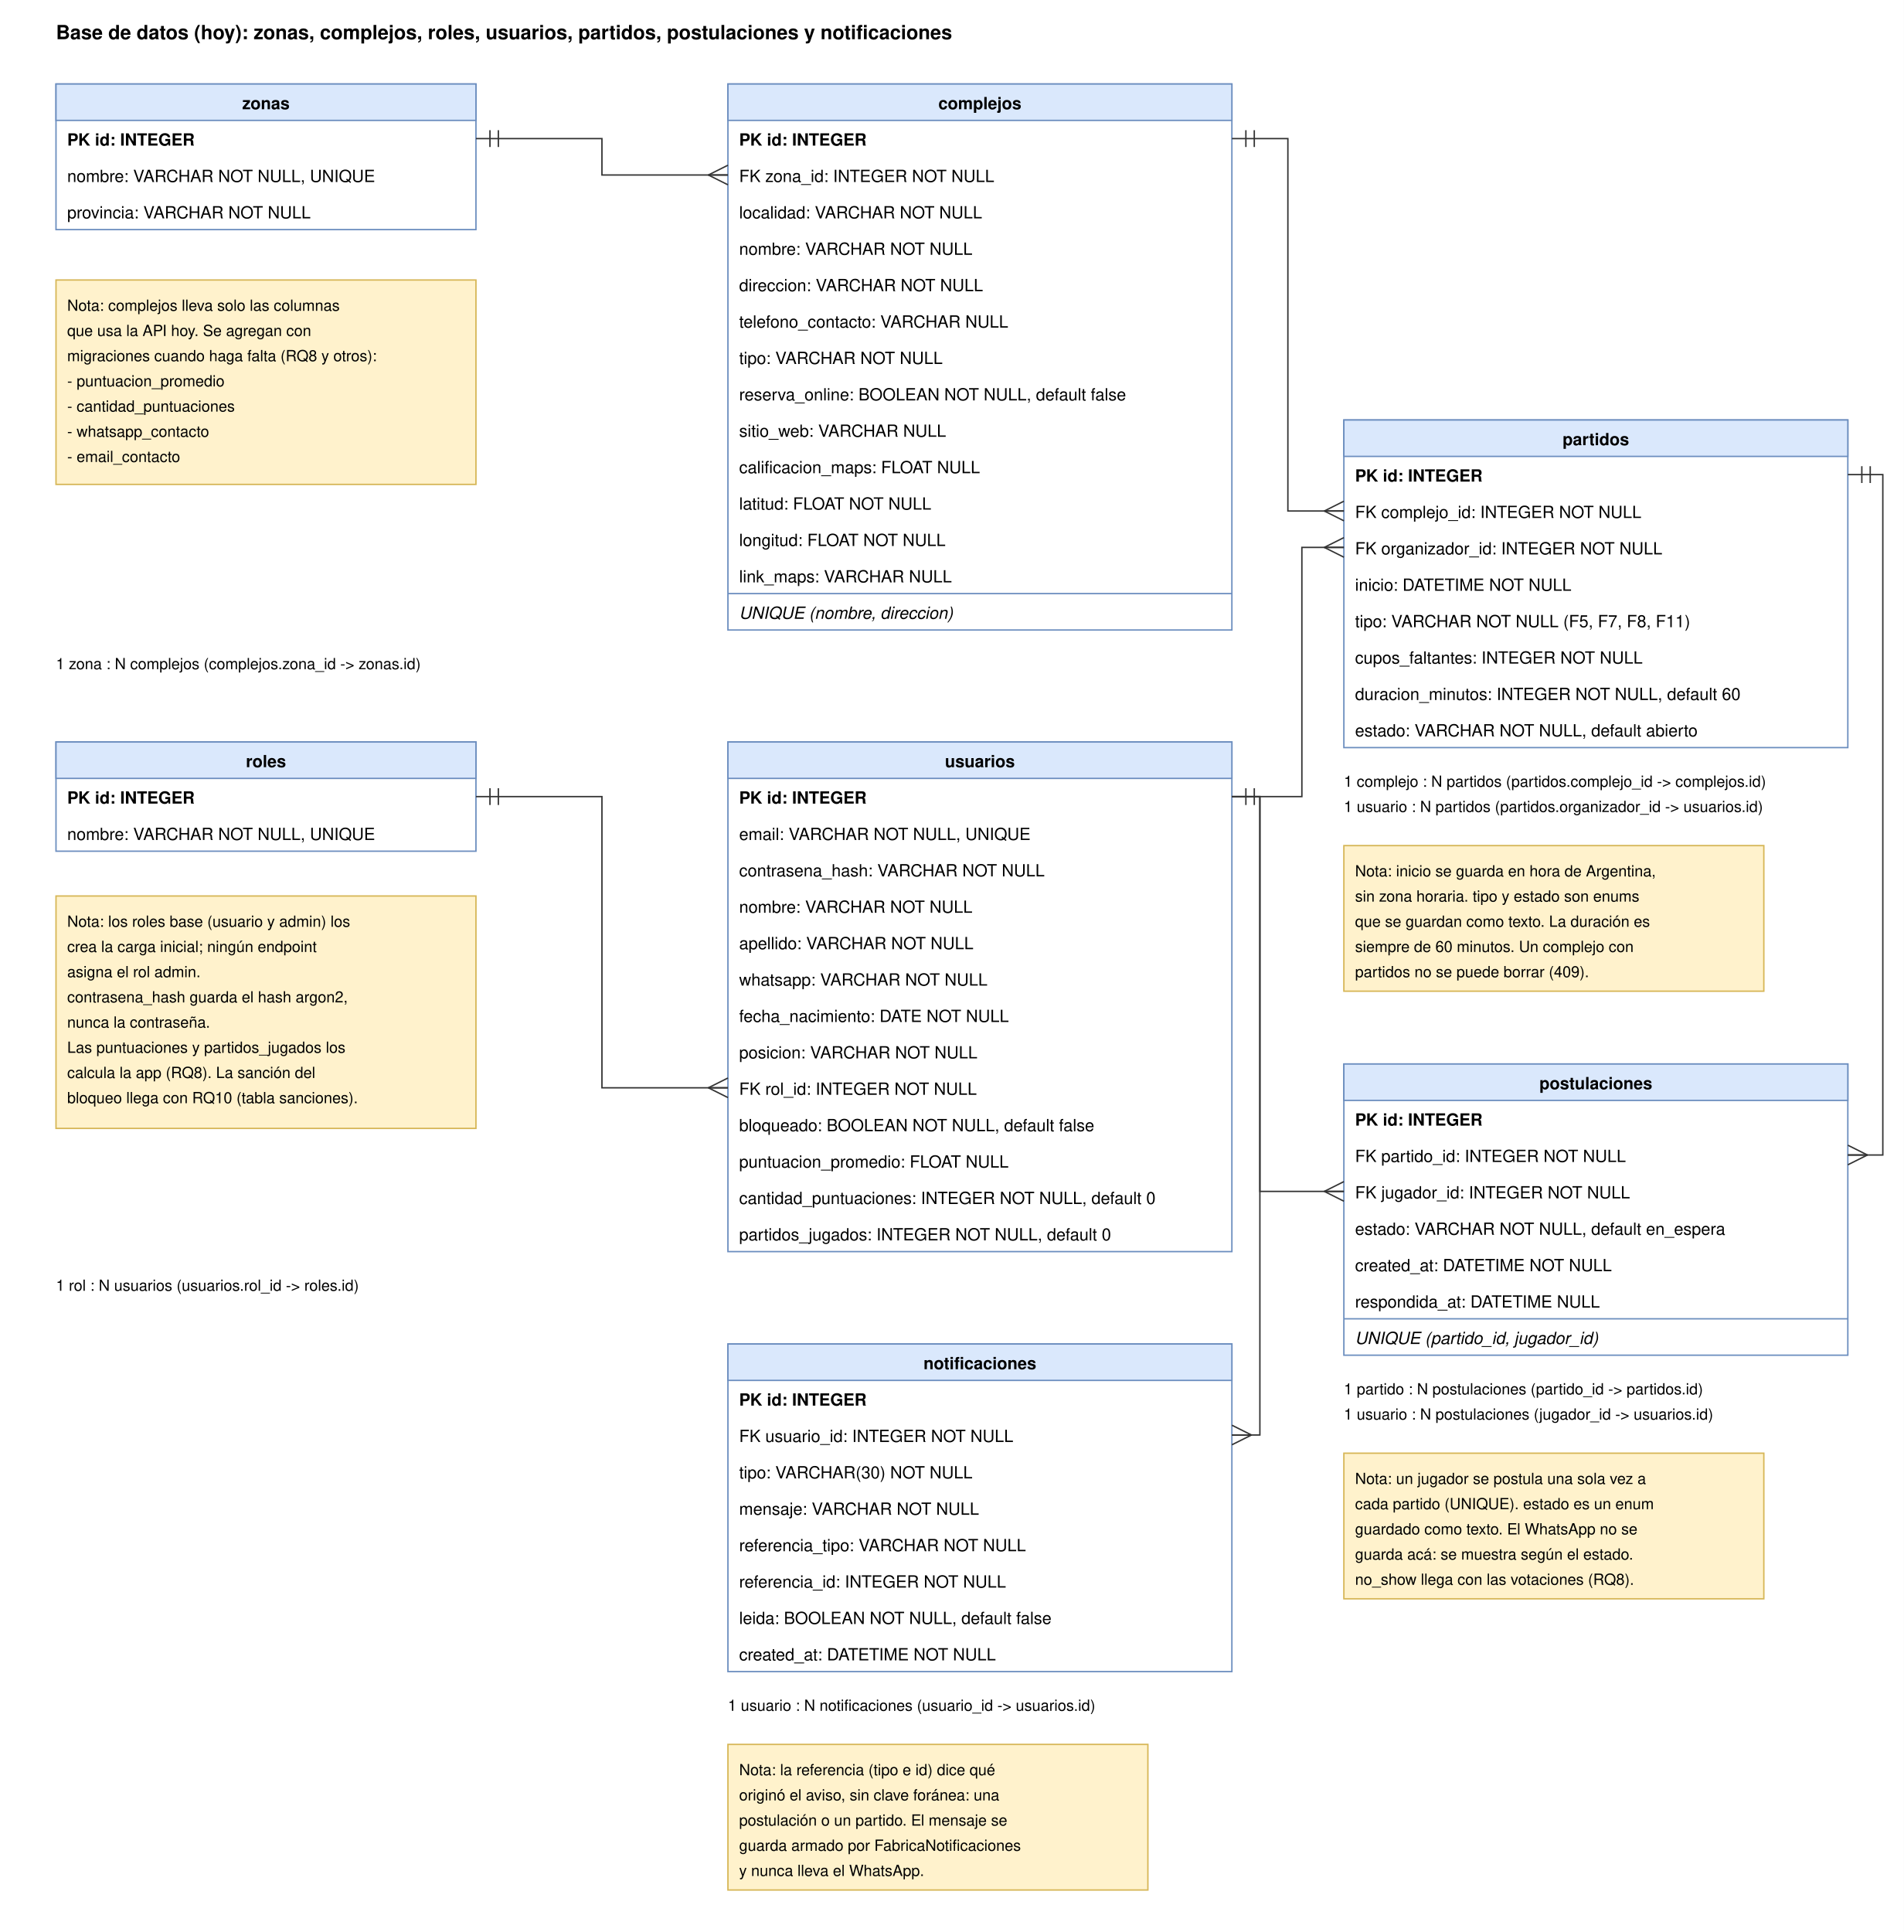
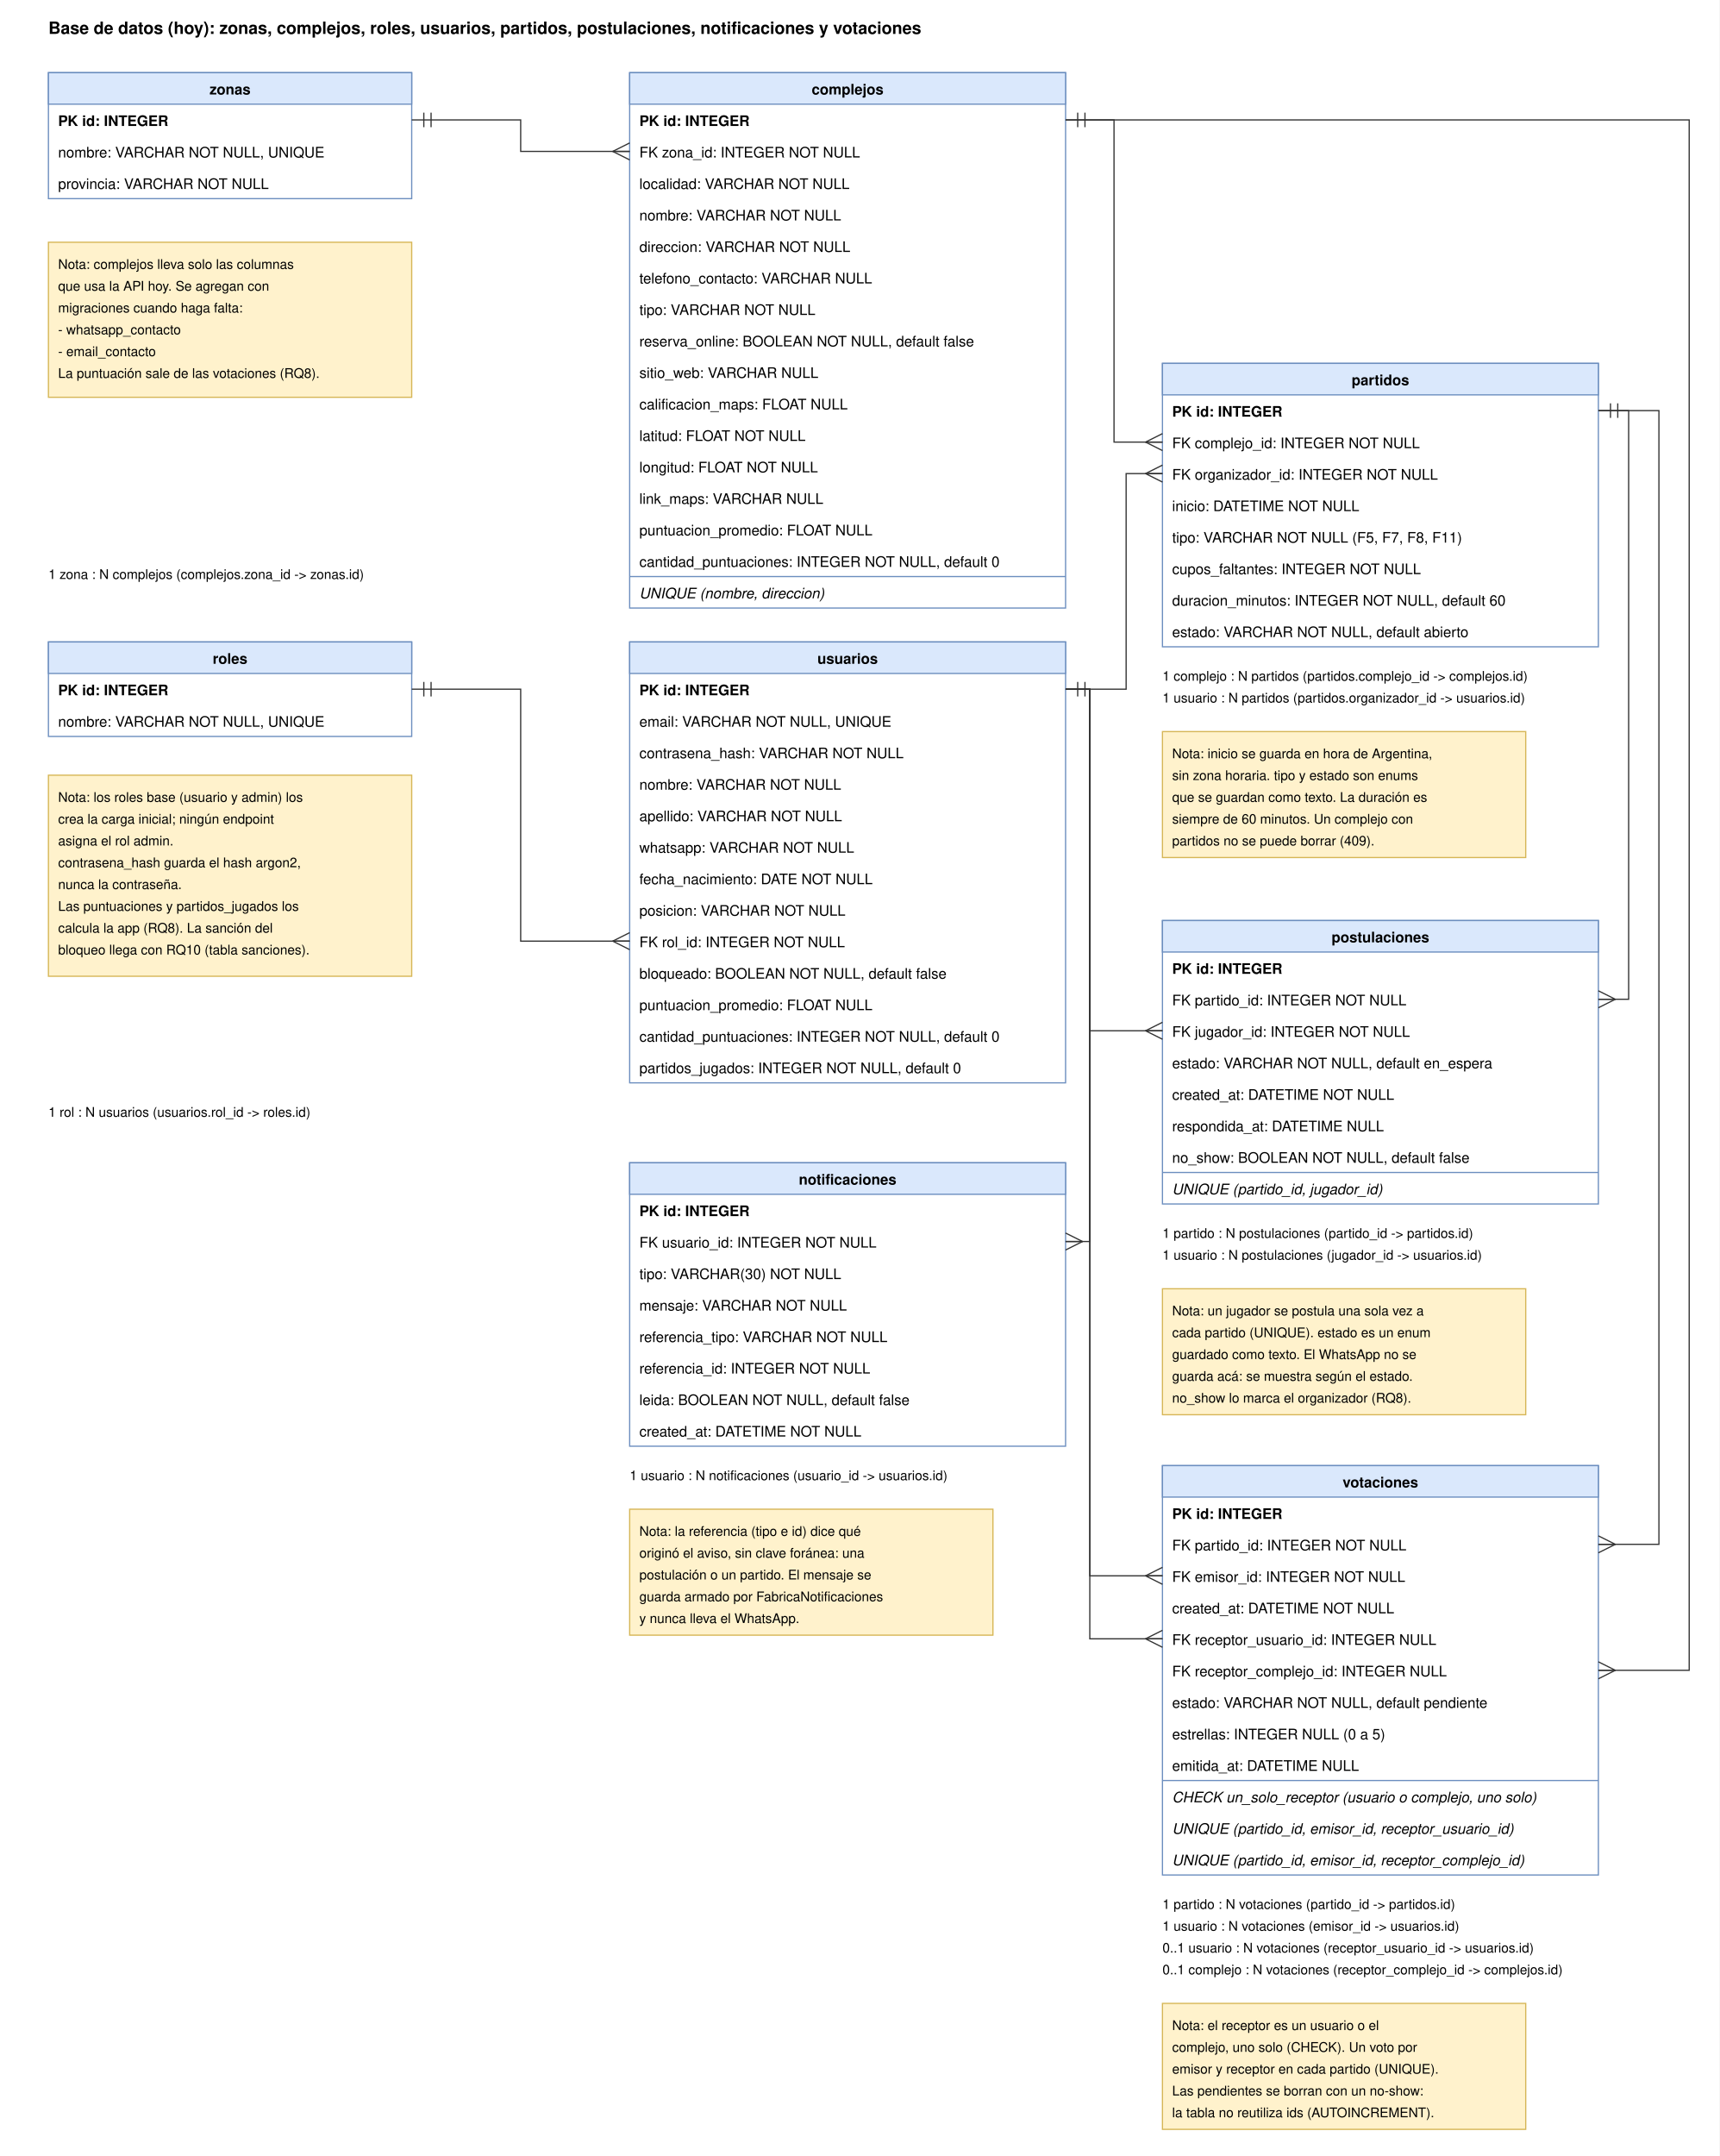
- <svg xmlns="http://www.w3.org/2000/svg" width="1360" height="1380" viewBox="0 0 1360 1380" font-family="Helvetica, Arial, sans-serif" font-size="12">
+ <svg xmlns="http://www.w3.org/2000/svg" width="1420" height="1780" viewBox="0 0 1420 1780" font-family="Helvetica, Arial, sans-serif" font-size="12">
  <rect width="100%" height="100%" fill="#ffffff" />
-   <text x="40" y="28" font-weight="bold" font-size="14">Base de datos (hoy): zonas, complejos, roles, usuarios, partidos, postulaciones y notificaciones</text>
+   <text x="40" y="28" font-weight="bold" font-size="14">Base de datos (hoy): zonas, complejos, roles, usuarios, partidos, postulaciones, notificaciones y votaciones</text>
  <rect x="40" y="60" width="300" height="104" fill="#ffffff" stroke="#6c8ebf" />
  <rect x="40" y="60" width="300" height="26" fill="#dae8fc" stroke="#6c8ebf" />
  <text x="190.0" y="78" text-anchor="middle" font-weight="bold">zonas</text>
  <text x="48" y="104" font-weight="bold">PK  id: INTEGER</text>
  <text x="48" y="130">nombre: VARCHAR  NOT NULL, UNIQUE</text>
  <text x="48" y="156">provincia: VARCHAR  NOT NULL</text>
-   <rect x="520" y="60" width="360" height="390" fill="#ffffff" stroke="#6c8ebf" />
+   <rect x="520" y="60" width="360" height="442" fill="#ffffff" stroke="#6c8ebf" />
  <rect x="520" y="60" width="360" height="26" fill="#dae8fc" stroke="#6c8ebf" />
  <text x="700.0" y="78" text-anchor="middle" font-weight="bold">complejos</text>
  <text x="528" y="104" font-weight="bold">PK  id: INTEGER</text>
  <text x="528" y="130">FK  zona_id: INTEGER  NOT NULL</text>
  <text x="528" y="156">localidad: VARCHAR  NOT NULL</text>
  <text x="528" y="182">nombre: VARCHAR  NOT NULL</text>
  <text x="528" y="208">direccion: VARCHAR  NOT NULL</text>
  <text x="528" y="234">telefono_contacto: VARCHAR  NULL</text>
  <text x="528" y="260">tipo: VARCHAR  NOT NULL</text>
  <text x="528" y="286">reserva_online: BOOLEAN  NOT NULL, default false</text>
  <text x="528" y="312">sitio_web: VARCHAR  NULL</text>
  <text x="528" y="338">calificacion_maps: FLOAT  NULL</text>
  <text x="528" y="364">latitud: FLOAT  NOT NULL</text>
  <text x="528" y="390">longitud: FLOAT  NOT NULL</text>
  <text x="528" y="416">link_maps: VARCHAR  NULL</text>
-   <line x1="520" y1="424" x2="880" y2="424" stroke="#6c8ebf" />
-   <text x="528" y="442" font-style="italic">UNIQUE (nombre, direccion)</text>
+   <text x="528" y="442">puntuacion_promedio: FLOAT  NULL</text>
+   <text x="528" y="468">cantidad_puntuaciones: INTEGER  NOT NULL, default 0</text>
+   <line x1="520" y1="476" x2="880" y2="476" stroke="#6c8ebf" />
+   <text x="528" y="494" font-style="italic">UNIQUE (nombre, direccion)</text>
  <polyline points="340,99 430,99 430,125 520,125" fill="none" stroke="#333" />
  <line x1="350" y1="93" x2="350" y2="105" stroke="#333" />
  <line x1="356" y1="93" x2="356" y2="105" stroke="#333" />
  <line x1="506" y1="125" x2="520" y2="118" stroke="#333" />
  <line x1="506" y1="125" x2="520" y2="132" stroke="#333" />
  <line x1="506" y1="125" x2="520" y2="125" stroke="#333" />
  <text x="40" y="478" font-size="11">1 zona : N complejos (complejos.zona_id -&gt; zonas.id)</text>
-   <rect x="40" y="200" width="300" height="146" fill="#fff2cc" stroke="#d6b656" />
+   <rect x="40" y="200" width="300" height="128" fill="#fff2cc" stroke="#d6b656" />
  <text x="48" y="222" font-size="11">Nota: complejos lleva solo las columnas</text>
  <text x="48" y="240" font-size="11">que usa la API hoy. Se agregan con</text>
-   <text x="48" y="258" font-size="11">migraciones cuando haga falta (RQ8 y otros):</text>
-   <text x="48" y="276" font-size="11">- puntuacion_promedio</text>
-   <text x="48" y="294" font-size="11">- cantidad_puntuaciones</text>
-   <text x="48" y="312" font-size="11">- whatsapp_contacto</text>
-   <text x="48" y="330" font-size="11">- email_contacto</text>
+   <text x="48" y="258" font-size="11">migraciones cuando haga falta:</text>
+   <text x="48" y="276" font-size="11">- whatsapp_contacto</text>
+   <text x="48" y="294" font-size="11">- email_contacto</text>
+   <text x="48" y="312" font-size="11">La puntuación sale de las votaciones (RQ8).</text>
  <rect x="40" y="530" width="300" height="78" fill="#ffffff" stroke="#6c8ebf" />
  <rect x="40" y="530" width="300" height="26" fill="#dae8fc" stroke="#6c8ebf" />
  <text x="190.0" y="548" text-anchor="middle" font-weight="bold">roles</text>
  <text x="48" y="574" font-weight="bold">PK  id: INTEGER</text>
  <text x="48" y="600">nombre: VARCHAR  NOT NULL, UNIQUE</text>
  <rect x="520" y="530" width="360" height="364" fill="#ffffff" stroke="#6c8ebf" />
  <rect x="520" y="530" width="360" height="26" fill="#dae8fc" stroke="#6c8ebf" />
  <text x="700.0" y="548" text-anchor="middle" font-weight="bold">usuarios</text>
  <text x="528" y="574" font-weight="bold">PK  id: INTEGER</text>
  <text x="528" y="600">email: VARCHAR  NOT NULL, UNIQUE</text>
  <text x="528" y="626">contrasena_hash: VARCHAR  NOT NULL</text>
  <text x="528" y="652">nombre: VARCHAR  NOT NULL</text>
  <text x="528" y="678">apellido: VARCHAR  NOT NULL</text>
  <text x="528" y="704">whatsapp: VARCHAR  NOT NULL</text>
  <text x="528" y="730">fecha_nacimiento: DATE  NOT NULL</text>
  <text x="528" y="756">posicion: VARCHAR  NOT NULL</text>
  <text x="528" y="782">FK  rol_id: INTEGER  NOT NULL</text>
  <text x="528" y="808">bloqueado: BOOLEAN  NOT NULL, default false</text>
  <text x="528" y="834">puntuacion_promedio: FLOAT  NULL</text>
  <text x="528" y="860">cantidad_puntuaciones: INTEGER  NOT NULL, default 0</text>
  <text x="528" y="886">partidos_jugados: INTEGER  NOT NULL, default 0</text>
  <polyline points="340,569 430,569 430,777 520,777" fill="none" stroke="#333" />
  <line x1="350" y1="563" x2="350" y2="575" stroke="#333" />
  <line x1="356" y1="563" x2="356" y2="575" stroke="#333" />
  <line x1="506" y1="777" x2="520" y2="770" stroke="#333" />
  <line x1="506" y1="777" x2="520" y2="784" stroke="#333" />
  <line x1="506" y1="777" x2="520" y2="777" stroke="#333" />
  <text x="40" y="922" font-size="11">1 rol : N usuarios (usuarios.rol_id -&gt; roles.id)</text>
  <rect x="40" y="640" width="300" height="166" fill="#fff2cc" stroke="#d6b656" />
  <text x="48" y="662" font-size="11">Nota: los roles base (usuario y admin) los</text>
  <text x="48" y="680" font-size="11">crea la carga inicial; ningún endpoint</text>
  <text x="48" y="698" font-size="11">asigna el rol admin.</text>
  <text x="48" y="716" font-size="11">contrasena_hash guarda el hash argon2,</text>
  <text x="48" y="734" font-size="11">nunca la contraseña.</text>
  <text x="48" y="752" font-size="11">Las puntuaciones y partidos_jugados los</text>
  <text x="48" y="770" font-size="11">calcula la app (RQ8). La sanción del</text>
  <text x="48" y="788" font-size="11">bloqueo llega con RQ10 (tabla sanciones).</text>
  <rect x="960" y="300" width="360" height="234" fill="#ffffff" stroke="#6c8ebf" />
  <rect x="960" y="300" width="360" height="26" fill="#dae8fc" stroke="#6c8ebf" />
  <text x="1140.0" y="318" text-anchor="middle" font-weight="bold">partidos</text>
  <text x="968" y="344" font-weight="bold">PK  id: INTEGER</text>
  <text x="968" y="370">FK  complejo_id: INTEGER  NOT NULL</text>
  <text x="968" y="396">FK  organizador_id: INTEGER  NOT NULL</text>
  <text x="968" y="422">inicio: DATETIME  NOT NULL</text>
  <text x="968" y="448">tipo: VARCHAR  NOT NULL (F5, F7, F8, F11)</text>
  <text x="968" y="474">cupos_faltantes: INTEGER  NOT NULL</text>
  <text x="968" y="500">duracion_minutos: INTEGER  NOT NULL, default 60</text>
  <text x="968" y="526">estado: VARCHAR  NOT NULL, default abierto</text>
  <polyline points="880,99 920,99 920,365 960,365" fill="none" stroke="#333" />
  <line x1="890" y1="93" x2="890" y2="105" stroke="#333" />
  <line x1="896" y1="93" x2="896" y2="105" stroke="#333" />
  <line x1="946" y1="365" x2="960" y2="358" stroke="#333" />
  <line x1="946" y1="365" x2="960" y2="372" stroke="#333" />
  <line x1="946" y1="365" x2="960" y2="365" stroke="#333" />
  <polyline points="880,569 930,569 930,391 960,391" fill="none" stroke="#333" />
  <line x1="890" y1="563" x2="890" y2="575" stroke="#333" />
  <line x1="896" y1="563" x2="896" y2="575" stroke="#333" />
  <line x1="946" y1="391" x2="960" y2="384" stroke="#333" />
  <line x1="946" y1="391" x2="960" y2="398" stroke="#333" />
  <line x1="946" y1="391" x2="960" y2="391" stroke="#333" />
  <text x="960" y="562" font-size="11">1 complejo : N partidos (partidos.complejo_id -&gt; complejos.id)</text>
  <text x="960" y="580" font-size="11">1 usuario : N partidos (partidos.organizador_id -&gt; usuarios.id)</text>
  <rect x="960" y="604" width="300" height="104" fill="#fff2cc" stroke="#d6b656" />
  <text x="968" y="626" font-size="11">Nota: inicio se guarda en hora de Argentina,</text>
  <text x="968" y="644" font-size="11">sin zona horaria. tipo y estado son enums</text>
  <text x="968" y="662" font-size="11">que se guardan como texto. La duración es</text>
  <text x="968" y="680" font-size="11">siempre de 60 minutos. Un complejo con</text>
  <text x="968" y="698" font-size="11">partidos no se puede borrar (409).</text>
-   <rect x="960" y="760" width="360" height="208" fill="#ffffff" stroke="#6c8ebf" />
+   <rect x="960" y="760" width="360" height="234" fill="#ffffff" stroke="#6c8ebf" />
  <rect x="960" y="760" width="360" height="26" fill="#dae8fc" stroke="#6c8ebf" />
  <text x="1140.0" y="778" text-anchor="middle" font-weight="bold">postulaciones</text>
  <text x="968" y="804" font-weight="bold">PK  id: INTEGER</text>
  <text x="968" y="830">FK  partido_id: INTEGER  NOT NULL</text>
  <text x="968" y="856">FK  jugador_id: INTEGER  NOT NULL</text>
  <text x="968" y="882">estado: VARCHAR  NOT NULL, default en_espera</text>
  <text x="968" y="908">created_at: DATETIME  NOT NULL</text>
  <text x="968" y="934">respondida_at: DATETIME  NULL</text>
-   <line x1="960" y1="942" x2="1320" y2="942" stroke="#6c8ebf" />
-   <text x="968" y="960" font-style="italic">UNIQUE (partido_id, jugador_id)</text>
+   <text x="968" y="960">no_show: BOOLEAN  NOT NULL, default false</text>
+   <line x1="960" y1="968" x2="1320" y2="968" stroke="#6c8ebf" />
+   <text x="968" y="986" font-style="italic">UNIQUE (partido_id, jugador_id)</text>
  <polyline points="1320,339 1345,339 1345,825 1320,825" fill="none" stroke="#333" />
  <line x1="1330" y1="333" x2="1330" y2="345" stroke="#333" />
  <line x1="1336" y1="333" x2="1336" y2="345" stroke="#333" />
  <line x1="1334" y1="825" x2="1320" y2="818" stroke="#333" />
  <line x1="1334" y1="825" x2="1320" y2="832" stroke="#333" />
  <line x1="1334" y1="825" x2="1320" y2="825" stroke="#333" />
  <polyline points="880,569 900,569 900,851 960,851" fill="none" stroke="#333" />
  <line x1="946" y1="851" x2="960" y2="844" stroke="#333" />
  <line x1="946" y1="851" x2="960" y2="858" stroke="#333" />
  <line x1="946" y1="851" x2="960" y2="851" stroke="#333" />
-   <text x="960" y="996" font-size="11">1 partido : N postulaciones (partido_id -&gt; partidos.id)</text>
-   <text x="960" y="1014" font-size="11">1 usuario : N postulaciones (jugador_id -&gt; usuarios.id)</text>
-   <rect x="960" y="1038" width="300" height="104" fill="#fff2cc" stroke="#d6b656" />
-   <text x="968" y="1060" font-size="11">Nota: un jugador se postula una sola vez a</text>
-   <text x="968" y="1078" font-size="11">cada partido (UNIQUE). estado es un enum</text>
-   <text x="968" y="1096" font-size="11">guardado como texto. El WhatsApp no se</text>
-   <text x="968" y="1114" font-size="11">guarda acá: se muestra según el estado.</text>
-   <text x="968" y="1132" font-size="11">no_show llega con las votaciones (RQ8).</text>
+   <text x="960" y="1022" font-size="11">1 partido : N postulaciones (partido_id -&gt; partidos.id)</text>
+   <text x="960" y="1040" font-size="11">1 usuario : N postulaciones (jugador_id -&gt; usuarios.id)</text>
+   <rect x="960" y="1064" width="300" height="104" fill="#fff2cc" stroke="#d6b656" />
+   <text x="968" y="1086" font-size="11">Nota: un jugador se postula una sola vez a</text>
+   <text x="968" y="1104" font-size="11">cada partido (UNIQUE). estado es un enum</text>
+   <text x="968" y="1122" font-size="11">guardado como texto. El WhatsApp no se</text>
+   <text x="968" y="1140" font-size="11">guarda acá: se muestra según el estado.</text>
+   <text x="968" y="1158" font-size="11">no_show lo marca el organizador (RQ8).</text>
  <rect x="520" y="960" width="360" height="234" fill="#ffffff" stroke="#6c8ebf" />
  <rect x="520" y="960" width="360" height="26" fill="#dae8fc" stroke="#6c8ebf" />
  <text x="700.0" y="978" text-anchor="middle" font-weight="bold">notificaciones</text>
  <text x="528" y="1004" font-weight="bold">PK  id: INTEGER</text>
  <text x="528" y="1030">FK  usuario_id: INTEGER  NOT NULL</text>
  <text x="528" y="1056">tipo: VARCHAR(30)  NOT NULL</text>
  <text x="528" y="1082">mensaje: VARCHAR  NOT NULL</text>
  <text x="528" y="1108">referencia_tipo: VARCHAR  NOT NULL</text>
  <text x="528" y="1134">referencia_id: INTEGER  NOT NULL</text>
  <text x="528" y="1160">leida: BOOLEAN  NOT NULL, default false</text>
  <text x="528" y="1186">created_at: DATETIME  NOT NULL</text>
  <polyline points="880,569 900,569 900,1025 880,1025" fill="none" stroke="#333" />
  <line x1="894" y1="1025" x2="880" y2="1018" stroke="#333" />
  <line x1="894" y1="1025" x2="880" y2="1032" stroke="#333" />
  <line x1="894" y1="1025" x2="880" y2="1025" stroke="#333" />
  <text x="520" y="1222" font-size="11">1 usuario : N notificaciones (usuario_id -&gt; usuarios.id)</text>
  <rect x="520" y="1246" width="300" height="104" fill="#fff2cc" stroke="#d6b656" />
  <text x="528" y="1268" font-size="11">Nota: la referencia (tipo e id) dice qué</text>
  <text x="528" y="1286" font-size="11">originó el aviso, sin clave foránea: una</text>
  <text x="528" y="1304" font-size="11">postulación o un partido. El mensaje se</text>
  <text x="528" y="1322" font-size="11">guarda armado por FabricaNotificaciones</text>
  <text x="528" y="1340" font-size="11">y nunca lleva el WhatsApp.</text>
+   <rect x="960" y="1210" width="360" height="338" fill="#ffffff" stroke="#6c8ebf" />
+   <rect x="960" y="1210" width="360" height="26" fill="#dae8fc" stroke="#6c8ebf" />
+   <text x="1140.0" y="1228" text-anchor="middle" font-weight="bold">votaciones</text>
+   <text x="968" y="1254" font-weight="bold">PK  id: INTEGER</text>
+   <text x="968" y="1280">FK  partido_id: INTEGER  NOT NULL</text>
+   <text x="968" y="1306">FK  emisor_id: INTEGER  NOT NULL</text>
+   <text x="968" y="1332">created_at: DATETIME  NOT NULL</text>
+   <text x="968" y="1358">FK  receptor_usuario_id: INTEGER  NULL</text>
+   <text x="968" y="1384">FK  receptor_complejo_id: INTEGER  NULL</text>
+   <text x="968" y="1410">estado: VARCHAR  NOT NULL, default pendiente</text>
+   <text x="968" y="1436">estrellas: INTEGER  NULL (0 a 5)</text>
+   <text x="968" y="1462">emitida_at: DATETIME  NULL</text>
+   <line x1="960" y1="1470" x2="1320" y2="1470" stroke="#6c8ebf" />
+   <text x="968" y="1488" font-style="italic">CHECK un_solo_receptor (usuario o complejo, uno solo)</text>
+   <text x="968" y="1514" font-style="italic">UNIQUE (partido_id, emisor_id, receptor_usuario_id)</text>
+   <text x="968" y="1540" font-style="italic">UNIQUE (partido_id, emisor_id, receptor_complejo_id)</text>
+   <polyline points="1320,339 1370,339 1370,1275 1320,1275" fill="none" stroke="#333" />
+   <line x1="1334" y1="1275" x2="1320" y2="1268" stroke="#333" />
+   <line x1="1334" y1="1275" x2="1320" y2="1282" stroke="#333" />
+   <line x1="1334" y1="1275" x2="1320" y2="1275" stroke="#333" />
+   <polyline points="880,569 900,569 900,1301 960,1301" fill="none" stroke="#333" />
+   <line x1="946" y1="1301" x2="960" y2="1294" stroke="#333" />
+   <line x1="946" y1="1301" x2="960" y2="1308" stroke="#333" />
+   <line x1="946" y1="1301" x2="960" y2="1301" stroke="#333" />
+   <polyline points="880,569 900,569 900,1353 960,1353" fill="none" stroke="#333" />
+   <line x1="946" y1="1353" x2="960" y2="1346" stroke="#333" />
+   <line x1="946" y1="1353" x2="960" y2="1360" stroke="#333" />
+   <line x1="946" y1="1353" x2="960" y2="1353" stroke="#333" />
+   <polyline points="880,99 1395,99 1395,1379 1320,1379" fill="none" stroke="#333" />
+   <line x1="1334" y1="1379" x2="1320" y2="1372" stroke="#333" />
+   <line x1="1334" y1="1379" x2="1320" y2="1386" stroke="#333" />
+   <line x1="1334" y1="1379" x2="1320" y2="1379" stroke="#333" />
+   <text x="960" y="1576" font-size="11">1 partido : N votaciones (partido_id -&gt; partidos.id)</text>
+   <text x="960" y="1594" font-size="11">1 usuario : N votaciones (emisor_id -&gt; usuarios.id)</text>
+   <text x="960" y="1612" font-size="11">0..1 usuario : N votaciones (receptor_usuario_id -&gt; usuarios.id)</text>
+   <text x="960" y="1630" font-size="11">0..1 complejo : N votaciones (receptor_complejo_id -&gt; complejos.id)</text>
+   <rect x="960" y="1654" width="300" height="104" fill="#fff2cc" stroke="#d6b656" />
+   <text x="968" y="1676" font-size="11">Nota: el receptor es un usuario o el</text>
+   <text x="968" y="1694" font-size="11">complejo, uno solo (CHECK). Un voto por</text>
+   <text x="968" y="1712" font-size="11">emisor y receptor en cada partido (UNIQUE).</text>
+   <text x="968" y="1730" font-size="11">Las pendientes se borran con un no-show:</text>
+   <text x="968" y="1748" font-size="11">la tabla no reutiliza ids (AUTOINCREMENT).</text>
</svg>
